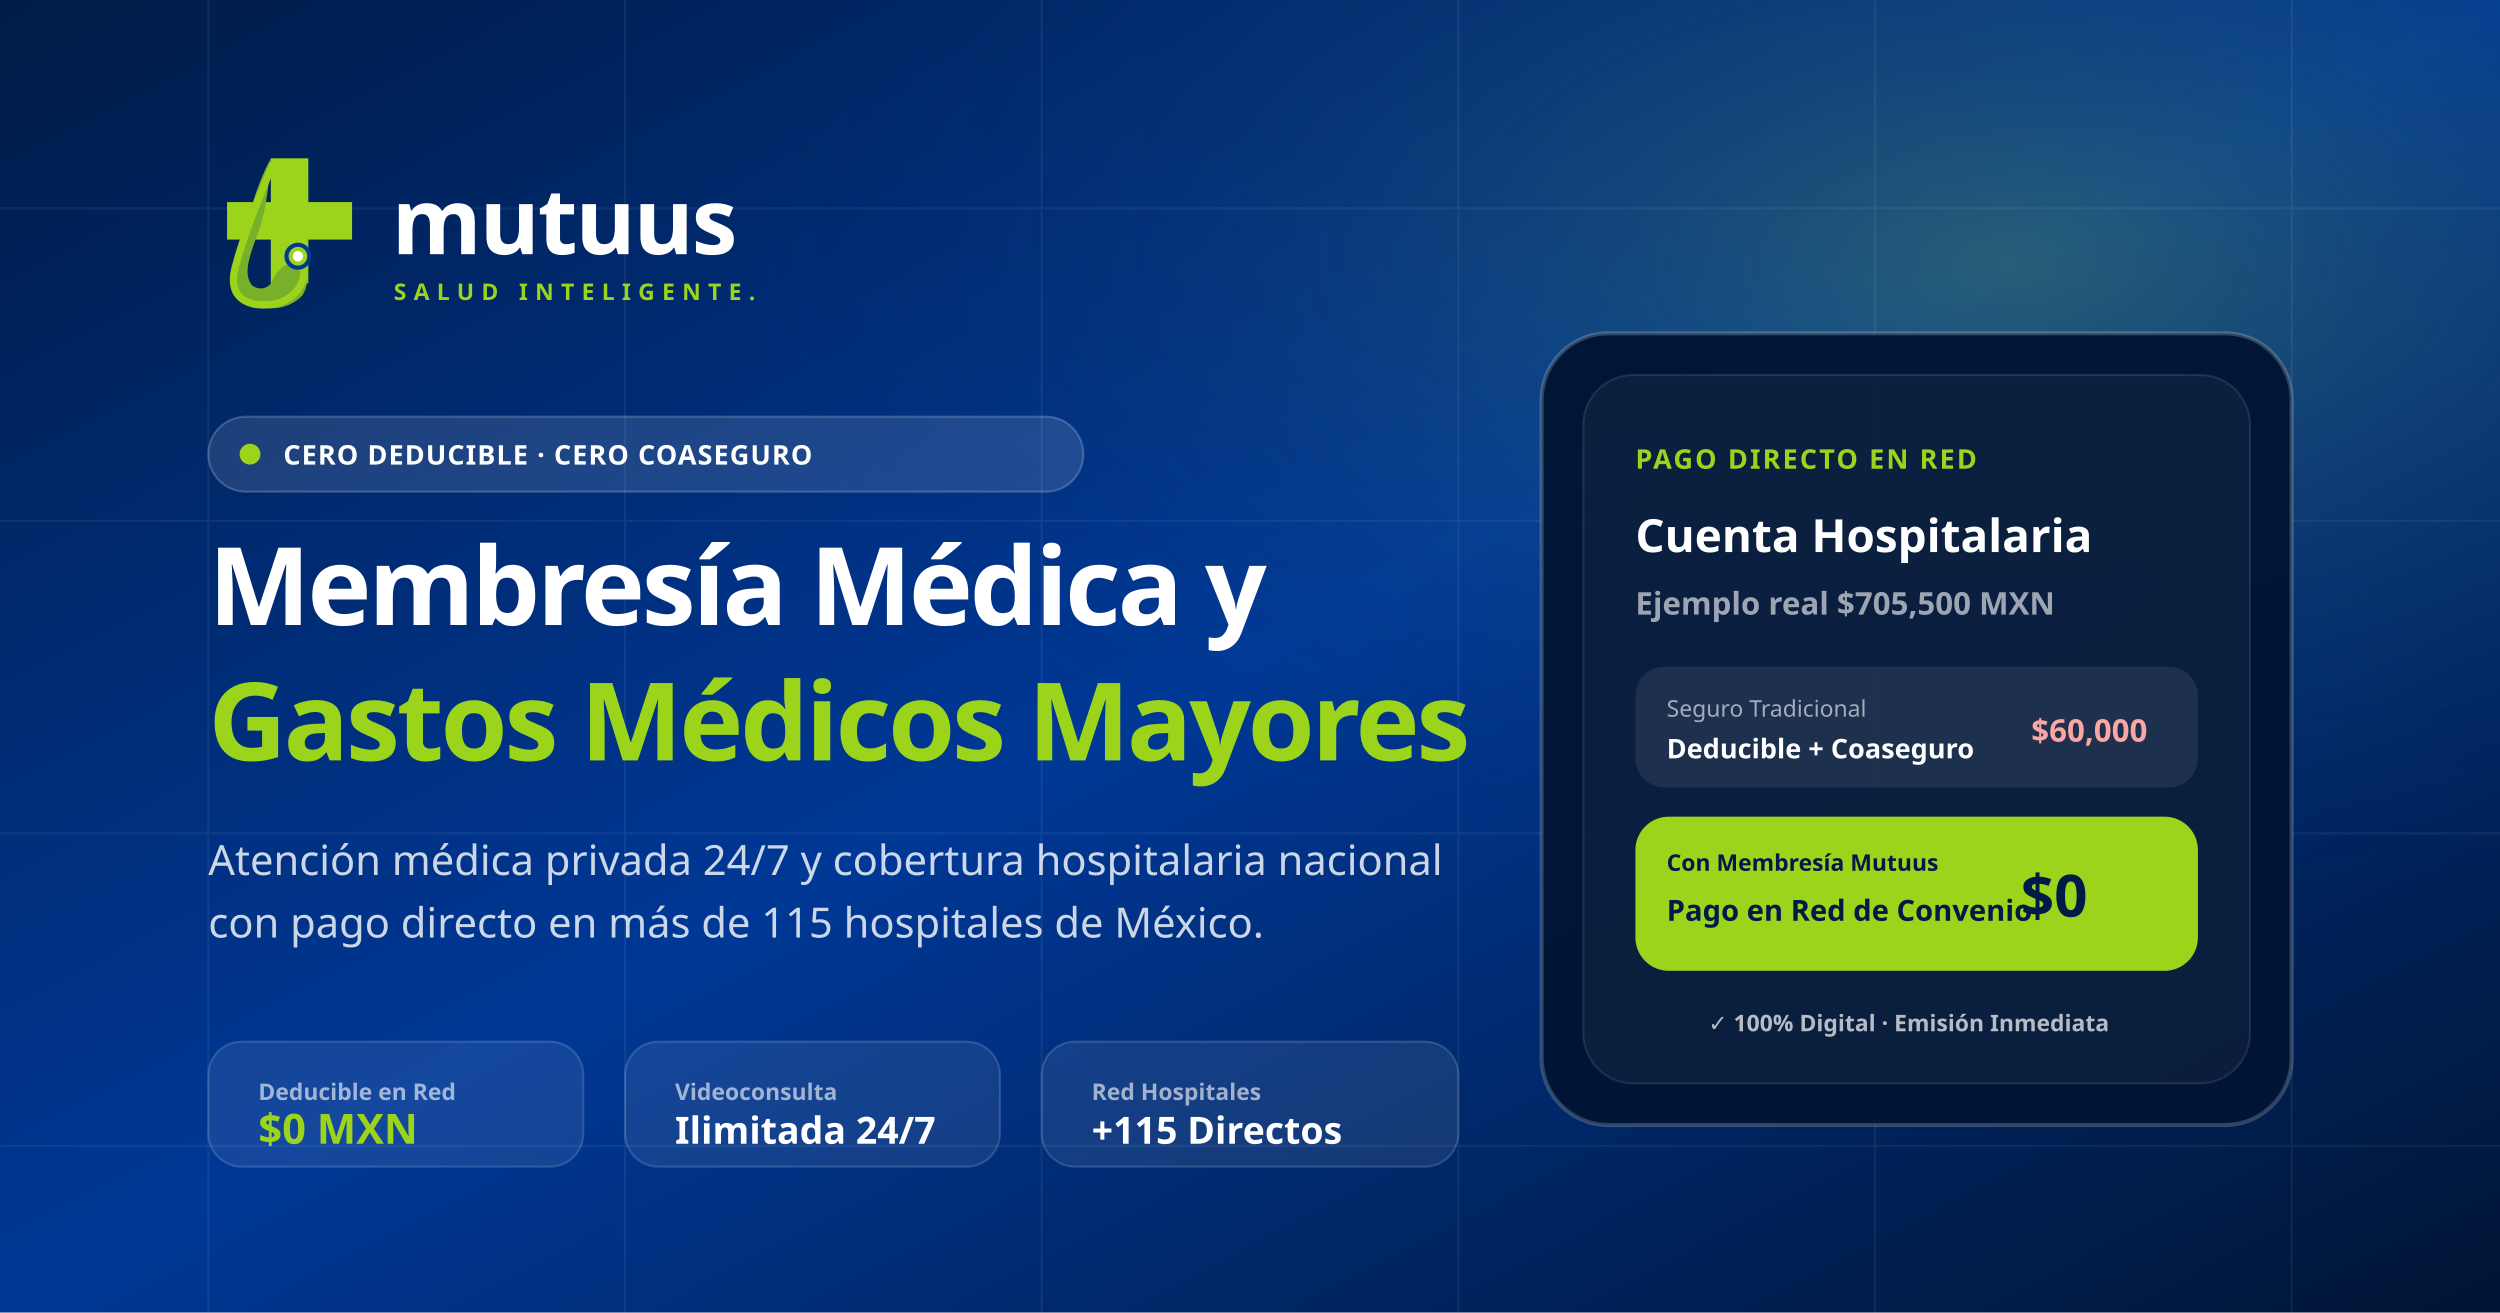
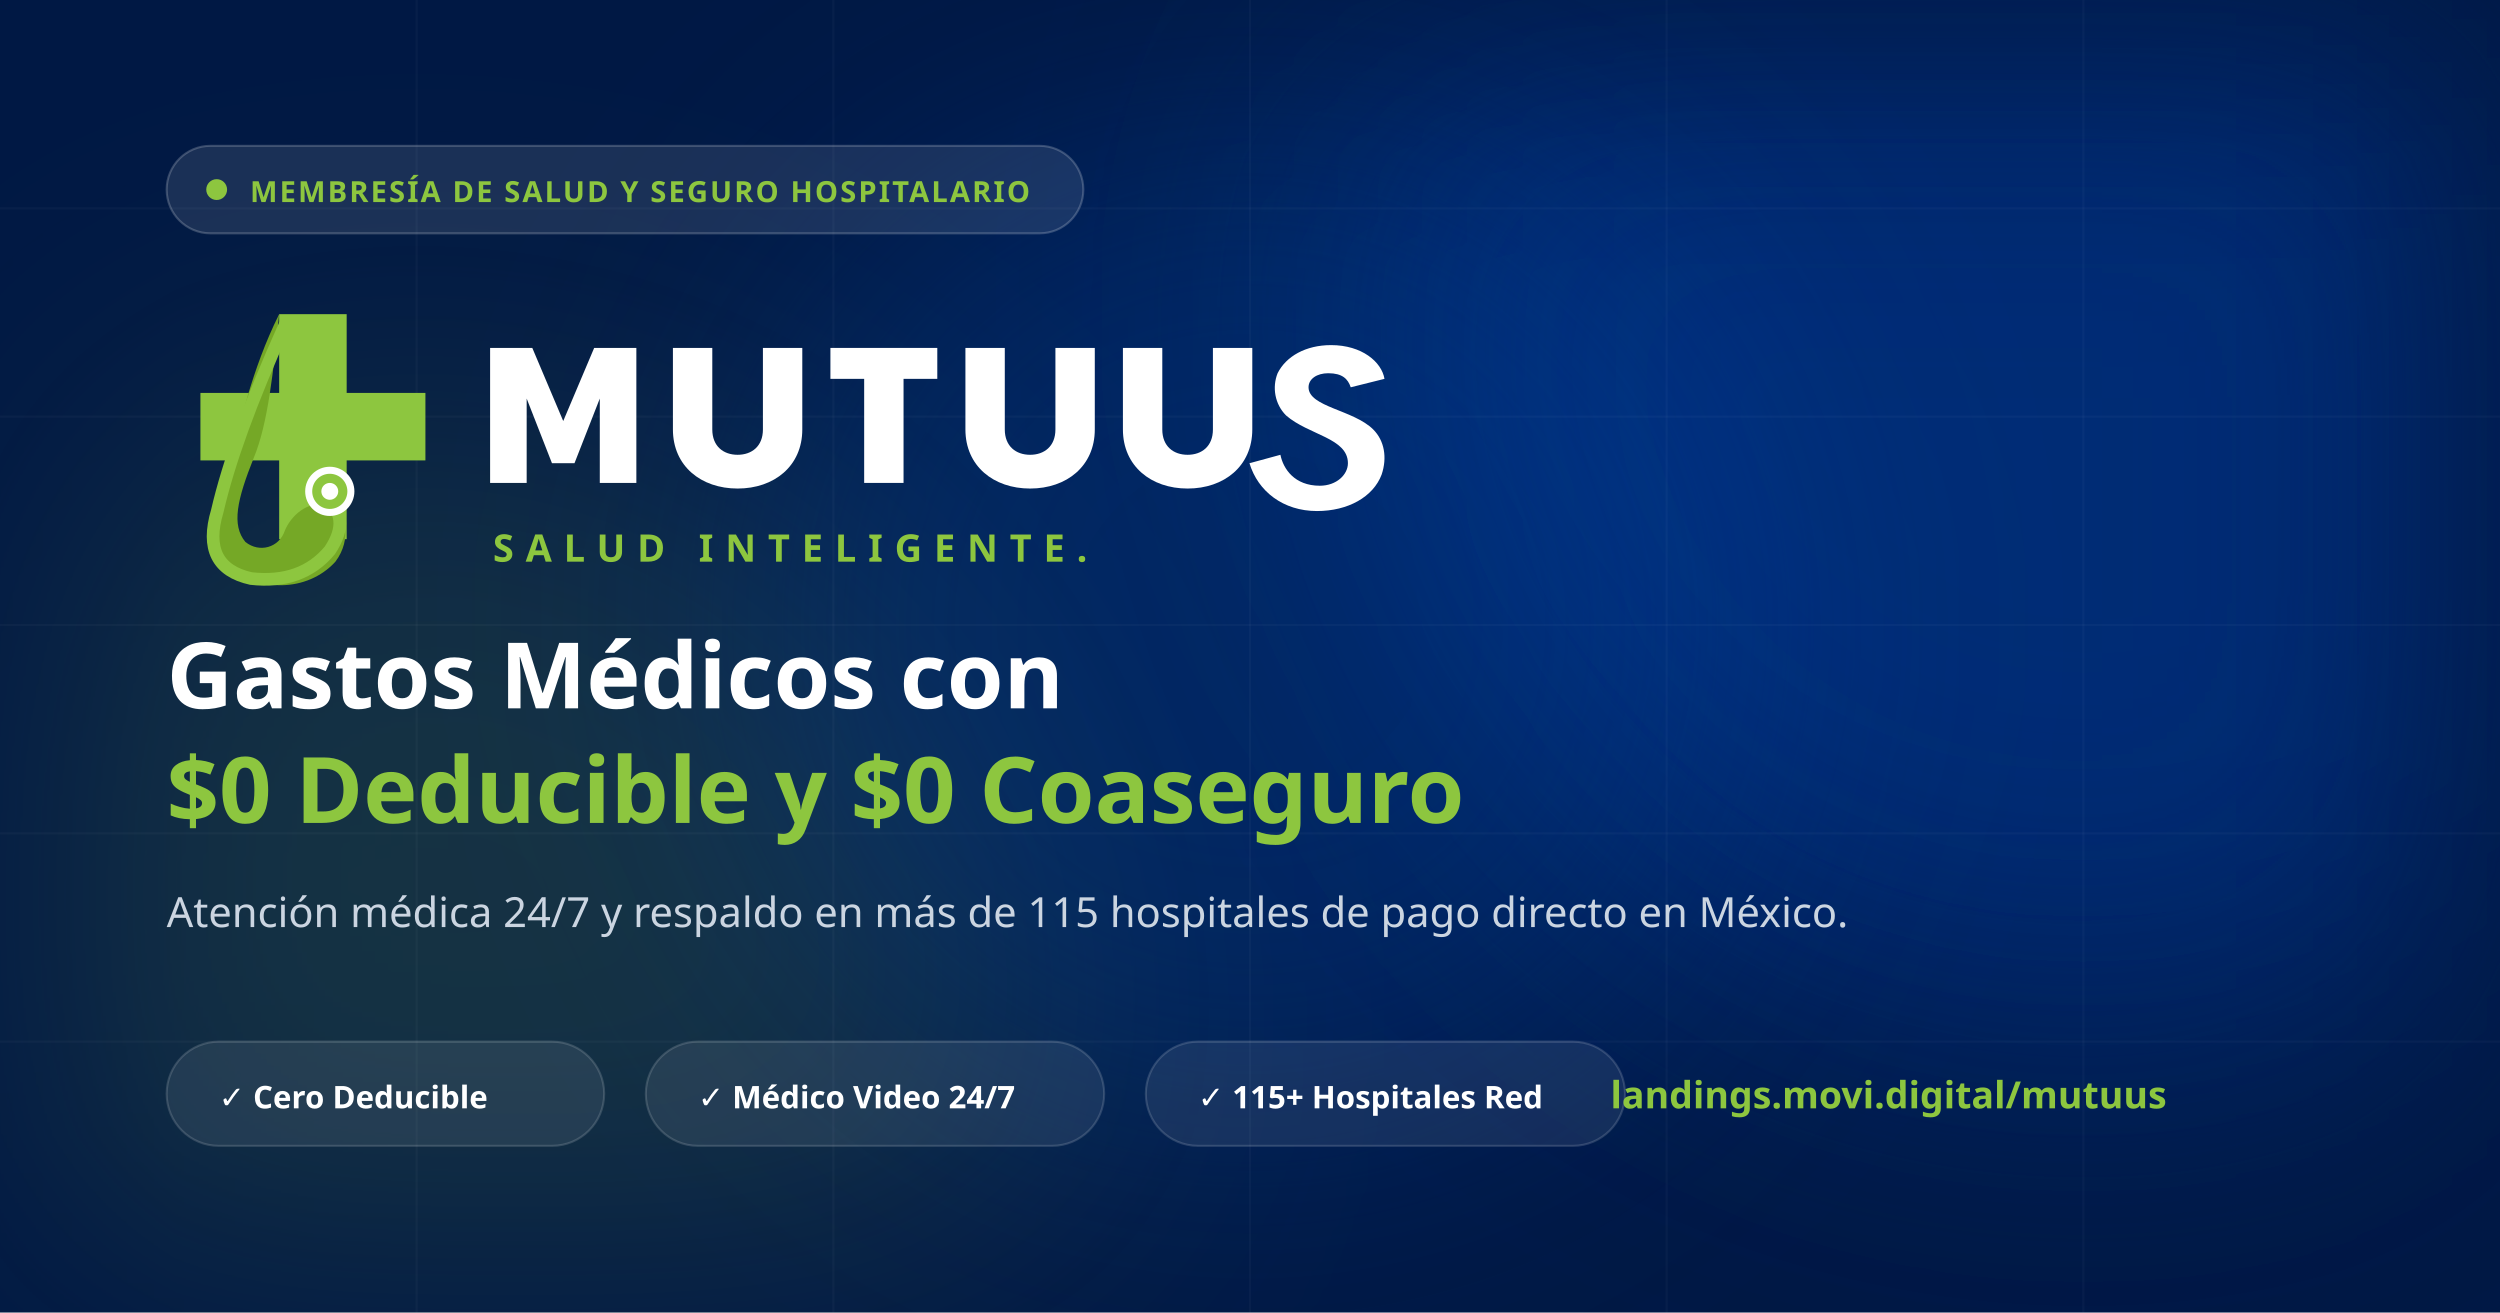
- <svg xmlns="http://www.w3.org/2000/svg" viewBox="0 0 1200 630" width="1200" height="630">
-   <defs>
-     <linearGradient id="bg" x1="0%" y1="0%" x2="100%" y2="100%">
-       <stop offset="0%" stop-color="#001B47" />
-       <stop offset="50%" stop-color="#003896" />
-       <stop offset="100%" stop-color="#001433" />
-     </linearGradient>
-     <linearGradient id="green" x1="0%" y1="0%" x2="100%" y2="100%">
-       <stop offset="0%" stop-color="#9CD41C" />
-       <stop offset="100%" stop-color="#78B02A" />
-     </linearGradient>
-     <radialGradient id="glow" cx="80%" cy="20%" r="50%">
-       <stop offset="0%" stop-color="#9CD41C" stop-opacity="0.25" />
-       <stop offset="100%" stop-color="#003896" stop-opacity="0" />
-     </radialGradient>
-   </defs>
-   <rect width="1200" height="630" fill="url(#bg)" />
-   <rect width="1200" height="630" fill="url(#glow)" />
-   <g opacity="0.06" stroke="#FFFFFF" stroke-width="1">
-     <line x1="100" y1="0" x2="100" y2="630" />
-     <line x1="300" y1="0" x2="300" y2="630" />
-     <line x1="500" y1="0" x2="500" y2="630" />
-     <line x1="700" y1="0" x2="700" y2="630" />
-     <line x1="900" y1="0" x2="900" y2="630" />
-     <line x1="1100" y1="0" x2="1100" y2="630" />
-     <line x1="0" y1="100" x2="1200" y2="100" />
-     <line x1="0" y1="250" x2="1200" y2="250" />
-     <line x1="0" y1="400" x2="1200" y2="400" />
-     <line x1="0" y1="550" x2="1200" y2="550" />
+ <svg xmlns="http://www.w3.org/2000/svg" viewBox="0 0 1200 630" fill="none">
+   <rect width="1200" height="630" fill="#001844" />
+   <circle cx="1000" cy="150" r="350" fill="#003896" opacity="0.6" filter="blur(80px)" />
+   <circle cx="200" cy="500" r="300" fill="#8DC63F" opacity="0.15" filter="blur(90px)" />
+   <circle cx="600" cy="300" r="250" fill="#004CB7" opacity="0.25" filter="blur(70px)" />
+   <path d="M0 100 H1200 M0 200 H1200 M0 300 H1200 M0 400 H1200 M0 500 H1200" stroke="#FFFFFF" stroke-opacity="0.03" stroke-width="1" />
+   <path d="M200 0 V630 M400 0 V630 M600 0 V630 M800 0 V630 M1000 0 V630" stroke="#FFFFFF" stroke-opacity="0.03" stroke-width="1" />
+   <g transform="translate(80, 70)">
+     <rect width="440" height="42" rx="21" fill="#FFFFFF" fill-opacity="0.1" stroke="#FFFFFF" stroke-opacity="0.2" />
+     <circle cx="24" cy="21" r="5" fill="#8DC63F" />
+     <text x="40" y="27" font-family="'Montserrat', sans-serif" font-size="14" font-weight="800" fill="#8DC63F" letter-spacing="1">MEMBRESÍA DE SALUD Y SEGURO HOSPITALARIO</text>
  </g>
-   <g transform="translate(100, 70)">
-     <path d="M30 6 H48 V27 H69 V45 H48 V66 H30 V45 H9 V27 H30 Z" fill="#9CD41C" rx="2" />
-     <path d="M30 6 C22 21 19 36 16 46 C13 55 9 64 16 72 C24 80 37 80 45 72 C49 66 48 58 43 57 C37 55 33 60 31 64 C30 68 25 70 21 67 C17 62 19 55 23 44 C27 35 29 21 30 6 Z" fill="#78B02A" />
-     <path d="M31 9 Q18 39 13 58 Q9 73 22 76 Q36 78 43 69 Q49 60 42 55" stroke="#9CD41C" stroke-width="3.5" stroke-linecap="round" fill="none" />
-     <circle cx="43" cy="53" r="5.5" fill="#9CD41C" stroke="#003896" stroke-width="2" />
-     <circle cx="43" cy="53" r="2.5" fill="#FFFFFF" />
-     <text x="88" y="52" font-family="'Montserrat', system-ui, sans-serif" font-size="44" font-weight="900" fill="#FFFFFF" letter-spacing="-1">mutuus</text>
-     <text x="89" y="74" font-family="'Montserrat', system-ui, sans-serif" font-size="11" font-weight="800" fill="#9CD41C" letter-spacing="3.5">SALUD INTELIGENTE.</text>
+   <g transform="translate(80, 140) scale(1.35)">
+     <path d="M40 8 H64 V36 H92 V60 H64 V88 H40 V60 H12 V36 H40 Z" fill="#8DC63F" rx="3" />
+     <path d="M40 8 C30 28 26 48 22 62 C18 74 12 86 22 97 C32 107 50 107 60 96 C66 88 64 78 57 76 C50 74 44 80 42 85 C40 91 33 93 28 89 C23 83 25 74 31 59 C36 47 38 28 40 8 Z" fill="#75A826" />
+     <path d="M42 12 Q24 52 18 78 Q12 98 30 102 Q48 104 58 92 Q66 80 56 73" stroke="#8DC63F" stroke-width="4.5" stroke-linecap="round" fill="none" />
+     <circle cx="58" cy="71" r="7.5" fill="#8DC63F" stroke="#FFFFFF" stroke-width="2.5" />
+     <circle cx="58" cy="71" r="3" fill="#FFFFFF" />
+     <g fill="#FFFFFF">
+       <path d="M115 68 V20 H130 L141 46 L152 20 H167 V68 H154 V38 L145 61 H137 L128 38 V68 H115 Z" />
+       <path d="M180 20 H194 V49 C194 55 198 58 203 58 C208 58 212 55 212 49 V20 H226 V49 C226 62 216 70 203 70 C190 70 180 62 180 49 V20 Z" />
+       <path d="M236 31 V20 H274 V31 H262 V68 H248 V31 H236 Z" />
+       <path d="M284 20 H298 V49 C298 55 302 58 307 58 C312 58 316 55 316 49 V20 H330 V49 C330 62 320 70 307 70 C294 70 284 62 284 49 V20 Z" />
+       <path d="M340 20 H354 V49 C354 55 358 58 363 58 C368 58 372 55 372 49 V20 H386 V49 C386 62 376 70 363 70 C350 70 340 62 340 49 V20 Z" />
+       <path d="M396 58 C397 63 401 69 410 69 C416 69 420 65 420 61 C420 52 406 51 398 44 C394 40 393 34 395 29 C398 23 405 19 414 19 C425 19 432 25 433 31 L421 34 C420 31 418 29 413 29 C409 29 406 31 406 34 C406 41 422 42 429 49 C433 53 434 59 432 65 C429 73 420 78 409 78 C397 78 388 71 385 61 L396 58 Z" />
+     </g>
+     <text x="116" y="96" font-family="'Montserrat', sans-serif" font-size="13.5" font-weight="800" fill="#8DC63F" letter-spacing="4.2">SALUD INTELIGENTE.</text>
  </g>
-   <g transform="translate(100, 200)">
-     <rect width="420" height="36" rx="18" fill="rgba(255,255,255,0.12)" stroke="rgba(255,255,255,0.2)" stroke-width="1" />
-     <circle cx="20" cy="18" r="5" fill="#9CD41C" />
-     <text x="36" y="23" font-family="'Montserrat', system-ui, sans-serif" font-size="13" font-weight="800" fill="#FFFFFF" letter-spacing="0.5">CERO DEDUCIBLE · CERO COASEGURO</text>
-   </g>
-   <text x="100" y="300" font-family="'Montserrat', system-ui, sans-serif" font-size="52" font-weight="900" fill="#FFFFFF" letter-spacing="-1.5">
-     Membresía Médica y
-   </text>
-   <text x="100" y="365" font-family="'Montserrat', system-ui, sans-serif" font-size="52" font-weight="900" fill="#9CD41C" letter-spacing="-1.5">
-     Gastos Médicos Mayores
-   </text>
-   <text x="100" y="420" font-family="'Montserrat', system-ui, sans-serif" font-size="20" font-weight="400" fill="rgba(255,255,255,0.8)" width="680">
-     Atención médica privada 24/7 y cobertura hospitalaria nacional
-   </text>
-   <text x="100" y="450" font-family="'Montserrat', system-ui, sans-serif" font-size="20" font-weight="400" fill="rgba(255,255,255,0.8)">
-     con pago directo en más de 115 hospitales de México.
-   </text>
-   <g transform="translate(100, 500)">
-     <rect width="180" height="60" rx="16" fill="rgba(255,255,255,0.08)" stroke="rgba(255,255,255,0.15)" />
-     <text x="24" y="28" font-family="'Montserrat', sans-serif" font-size="11" font-weight="700" fill="rgba(255,255,255,0.6)">Deducible en Red</text>
-     <text x="24" y="49" font-family="'Montserrat', sans-serif" font-size="20" font-weight="900" fill="#9CD41C">$0 MXN</text>
-     <rect x="200" width="180" height="60" rx="16" fill="rgba(255,255,255,0.08)" stroke="rgba(255,255,255,0.15)" />
-     <text x="224" y="28" font-family="'Montserrat', sans-serif" font-size="11" font-weight="700" fill="rgba(255,255,255,0.6)">Videoconsulta</text>
-     <text x="224" y="49" font-family="'Montserrat', sans-serif" font-size="18" font-weight="900" fill="#FFFFFF">Ilimitada 24/7</text>
-     <rect x="400" width="200" height="60" rx="16" fill="rgba(255,255,255,0.08)" stroke="rgba(255,255,255,0.15)" />
-     <text x="424" y="28" font-family="'Montserrat', sans-serif" font-size="11" font-weight="700" fill="rgba(255,255,255,0.6)">Red Hospitales</text>
-     <text x="424" y="49" font-family="'Montserrat', sans-serif" font-size="18" font-weight="900" fill="#FFFFFF">+115 Directos</text>
-   </g>
-   <g transform="translate(740, 160)">
-     <rect width="360" height="380" rx="32" fill="#001433" stroke="rgba(255,255,255,0.2)" stroke-width="2" opacity="0.95" />
-     <rect x="20" y="20" width="320" height="340" rx="24" fill="rgba(255,255,255,0.04)" stroke="rgba(255,255,255,0.1)" />
-     <text x="45" y="65" font-family="'Montserrat', sans-serif" font-size="13" font-weight="800" fill="#9CD41C" letter-spacing="1">PAGO DIRECTO EN RED</text>
-     <text x="45" y="105" font-family="'Montserrat', sans-serif" font-size="22" font-weight="900" fill="#FFFFFF">Cuenta Hospitalaria</text>
-     <text x="45" y="135" font-family="'Montserrat', sans-serif" font-size="15" font-weight="600" fill="rgba(255,255,255,0.6)">Ejemplo real $705,500 MXN</text>
-     <rect x="45" y="160" width="270" height="58" rx="14" fill="rgba(255,255,255,0.08)" />
-     <text x="60" y="184" font-family="'Montserrat', sans-serif" font-size="11" fill="rgba(255,255,255,0.6)">Seguro Tradicional</text>
-     <text x="60" y="204" font-family="'Montserrat', sans-serif" font-size="13" font-weight="700" fill="#FFFFFF">Deducible + Coaseguro</text>
-     <text x="235" y="196" font-family="'Montserrat', sans-serif" font-size="15" font-weight="900" fill="#FCA5A5">$60,000</text>
-     <rect x="45" y="232" width="270" height="74" rx="16" fill="#9CD41C" />
-     <text x="60" y="258" font-family="'Montserrat', sans-serif" font-size="11" font-weight="800" fill="#001B47">Con Membresía Mutuus</text>
-     <text x="60" y="282" font-family="'Montserrat', sans-serif" font-size="14" font-weight="900" fill="#001B47">Pago en Red de Convenio</text>
-     <text x="230" y="280" font-family="'Montserrat', sans-serif" font-size="28" font-weight="900" fill="#001B47">$0</text>
-     <text x="80" y="335" font-family="'Montserrat', sans-serif" font-size="11" font-weight="700" fill="rgba(255,255,255,0.7)">✓ 100% Digital · Emisión Inmediata</text>
+   <text x="80" y="340" font-family="'Montserrat', sans-serif" font-size="44" font-weight="900" fill="#FFFFFF">Gastos Médicos con</text>
+   <text x="80" y="395" font-family="'Montserrat', sans-serif" font-size="44" font-weight="900" fill="#8DC63F">$0 Deducible y $0 Coaseguro</text>
+   <text x="80" y="445" font-family="'Montserrat', sans-serif" font-size="20" font-weight="500" fill="#CBD5E1">Atención médica 24/7 y respaldo en más de 115 hospitales de pago directo en México.</text>
+   <g transform="translate(80, 500)">
+     <rect width="210" height="50" rx="25" fill="#FFFFFF" fill-opacity="0.08" stroke="#FFFFFF" stroke-opacity="0.15" />
+     <text x="25" y="32" font-family="'Montserrat', sans-serif" font-size="15" font-weight="700" fill="#FFFFFF">✓ Cero Deducible</text>
+     <rect x="230" width="220" height="50" rx="25" fill="#FFFFFF" fill-opacity="0.08" stroke="#FFFFFF" stroke-opacity="0.15" />
+     <text x="255" y="32" font-family="'Montserrat', sans-serif" font-size="15" font-weight="700" fill="#FFFFFF">✓ Médico Video 24/7</text>
+     <rect x="470" width="230" height="50" rx="25" fill="#FFFFFF" fill-opacity="0.08" stroke="#FFFFFF" stroke-opacity="0.15" />
+     <text x="495" y="32" font-family="'Montserrat', sans-serif" font-size="15" font-weight="700" fill="#FFFFFF">✓ 115+ Hospitales Red</text>
+     <text x="960" y="32" font-family="'Montserrat', sans-serif" font-size="18" font-weight="800" fill="#8DC63F" text-anchor="end">landings.movi.digital/mutuus</text>
  </g>
</svg>
